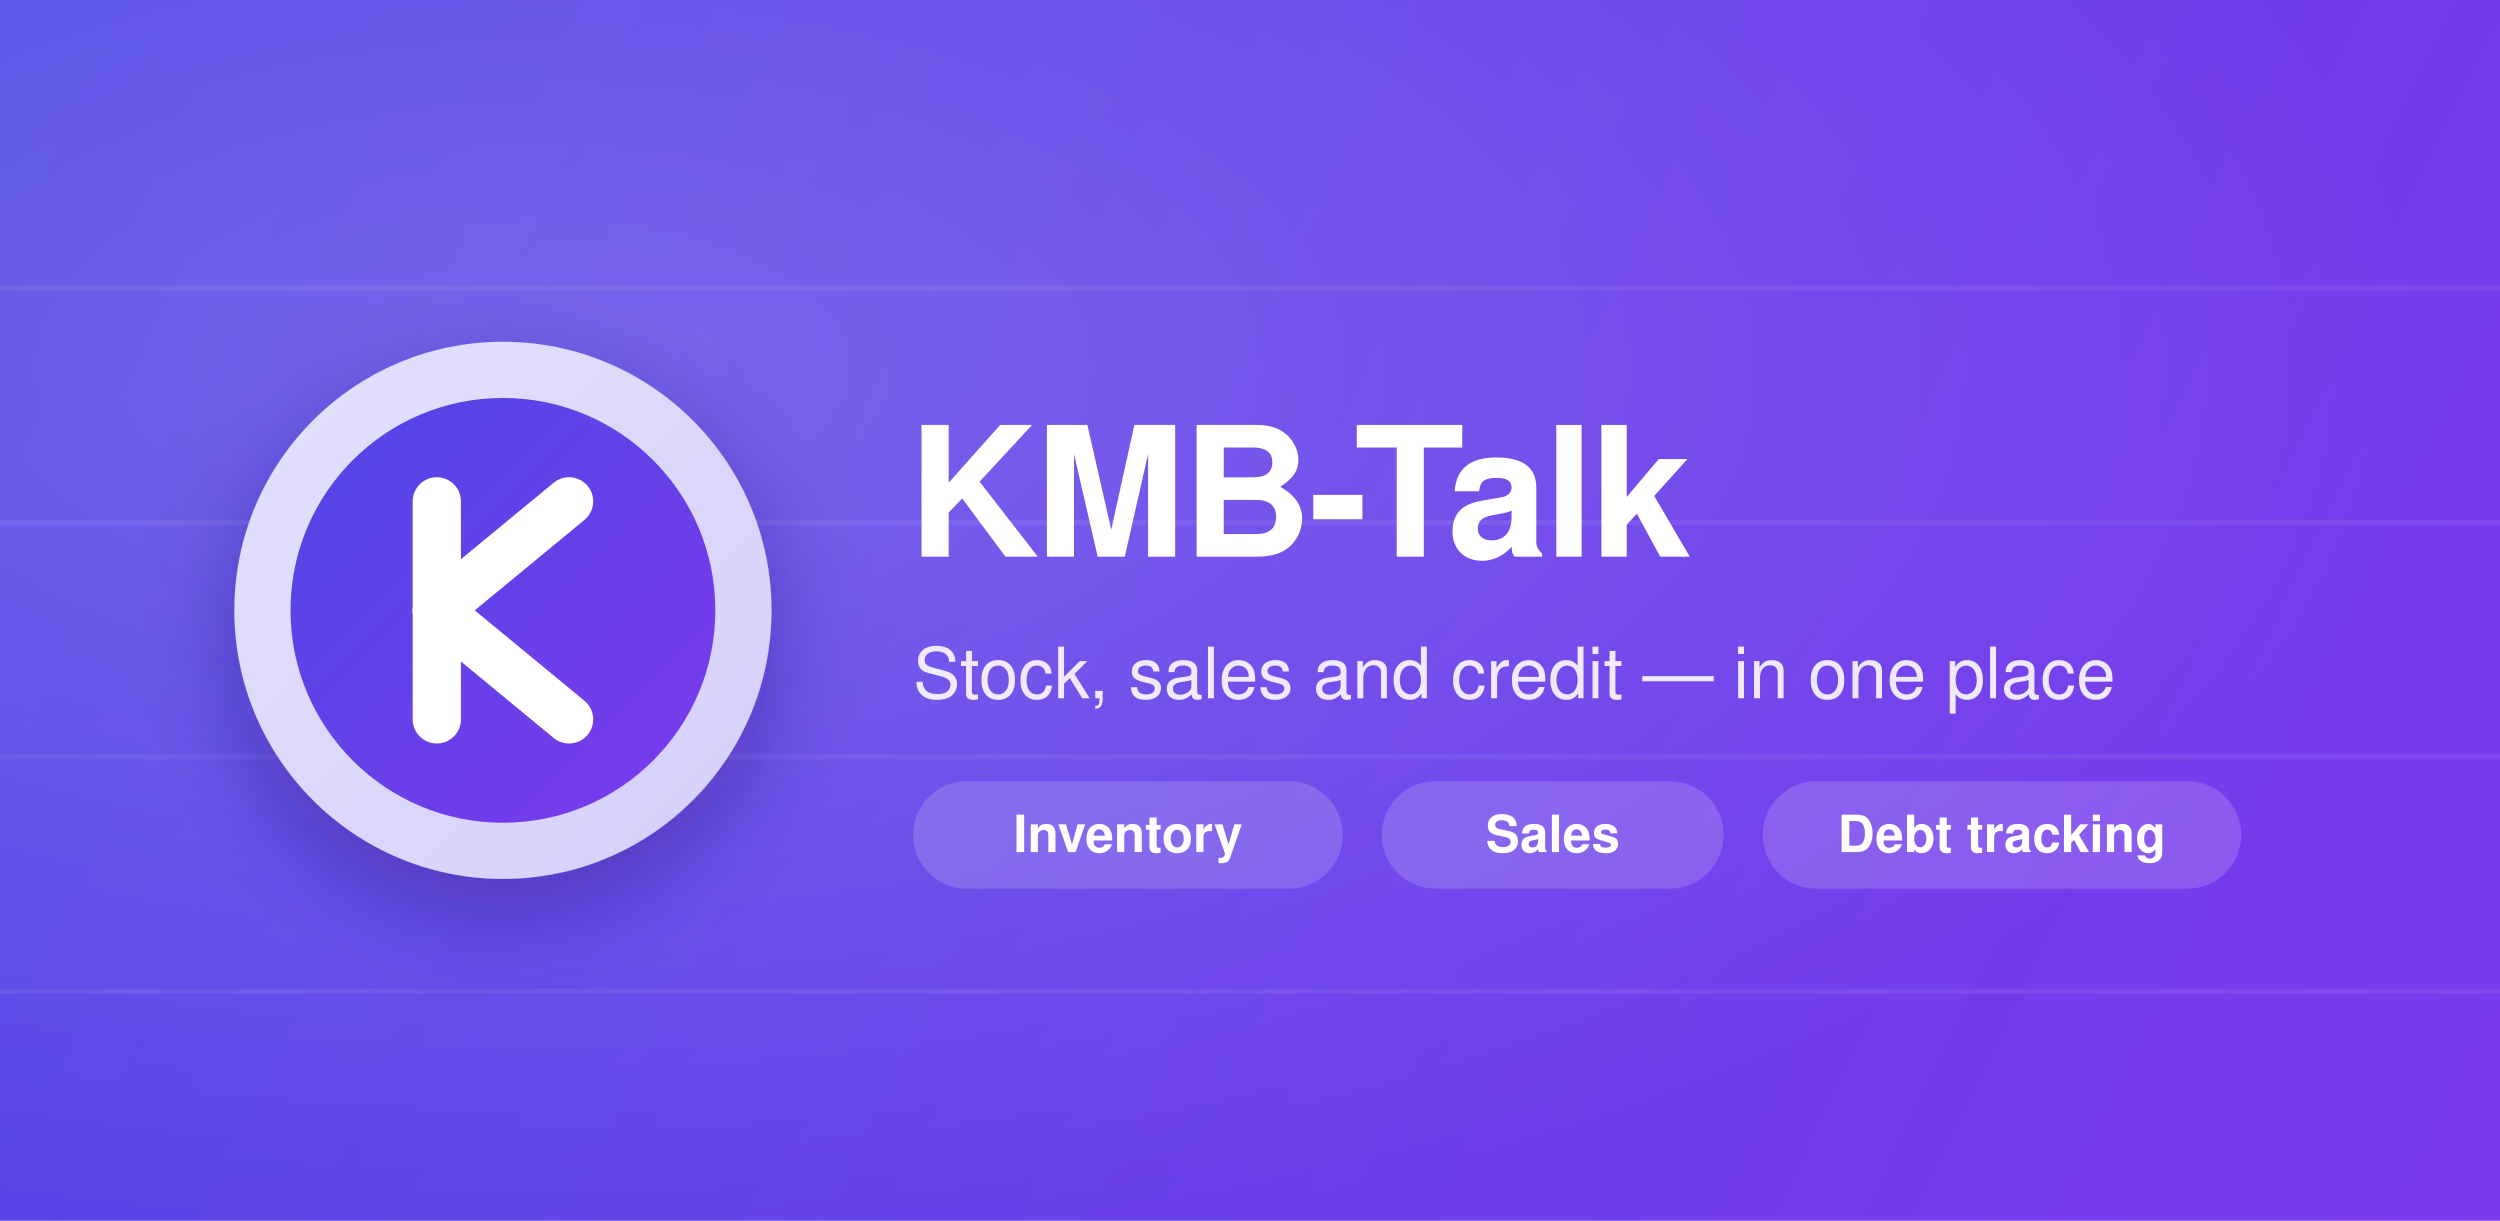
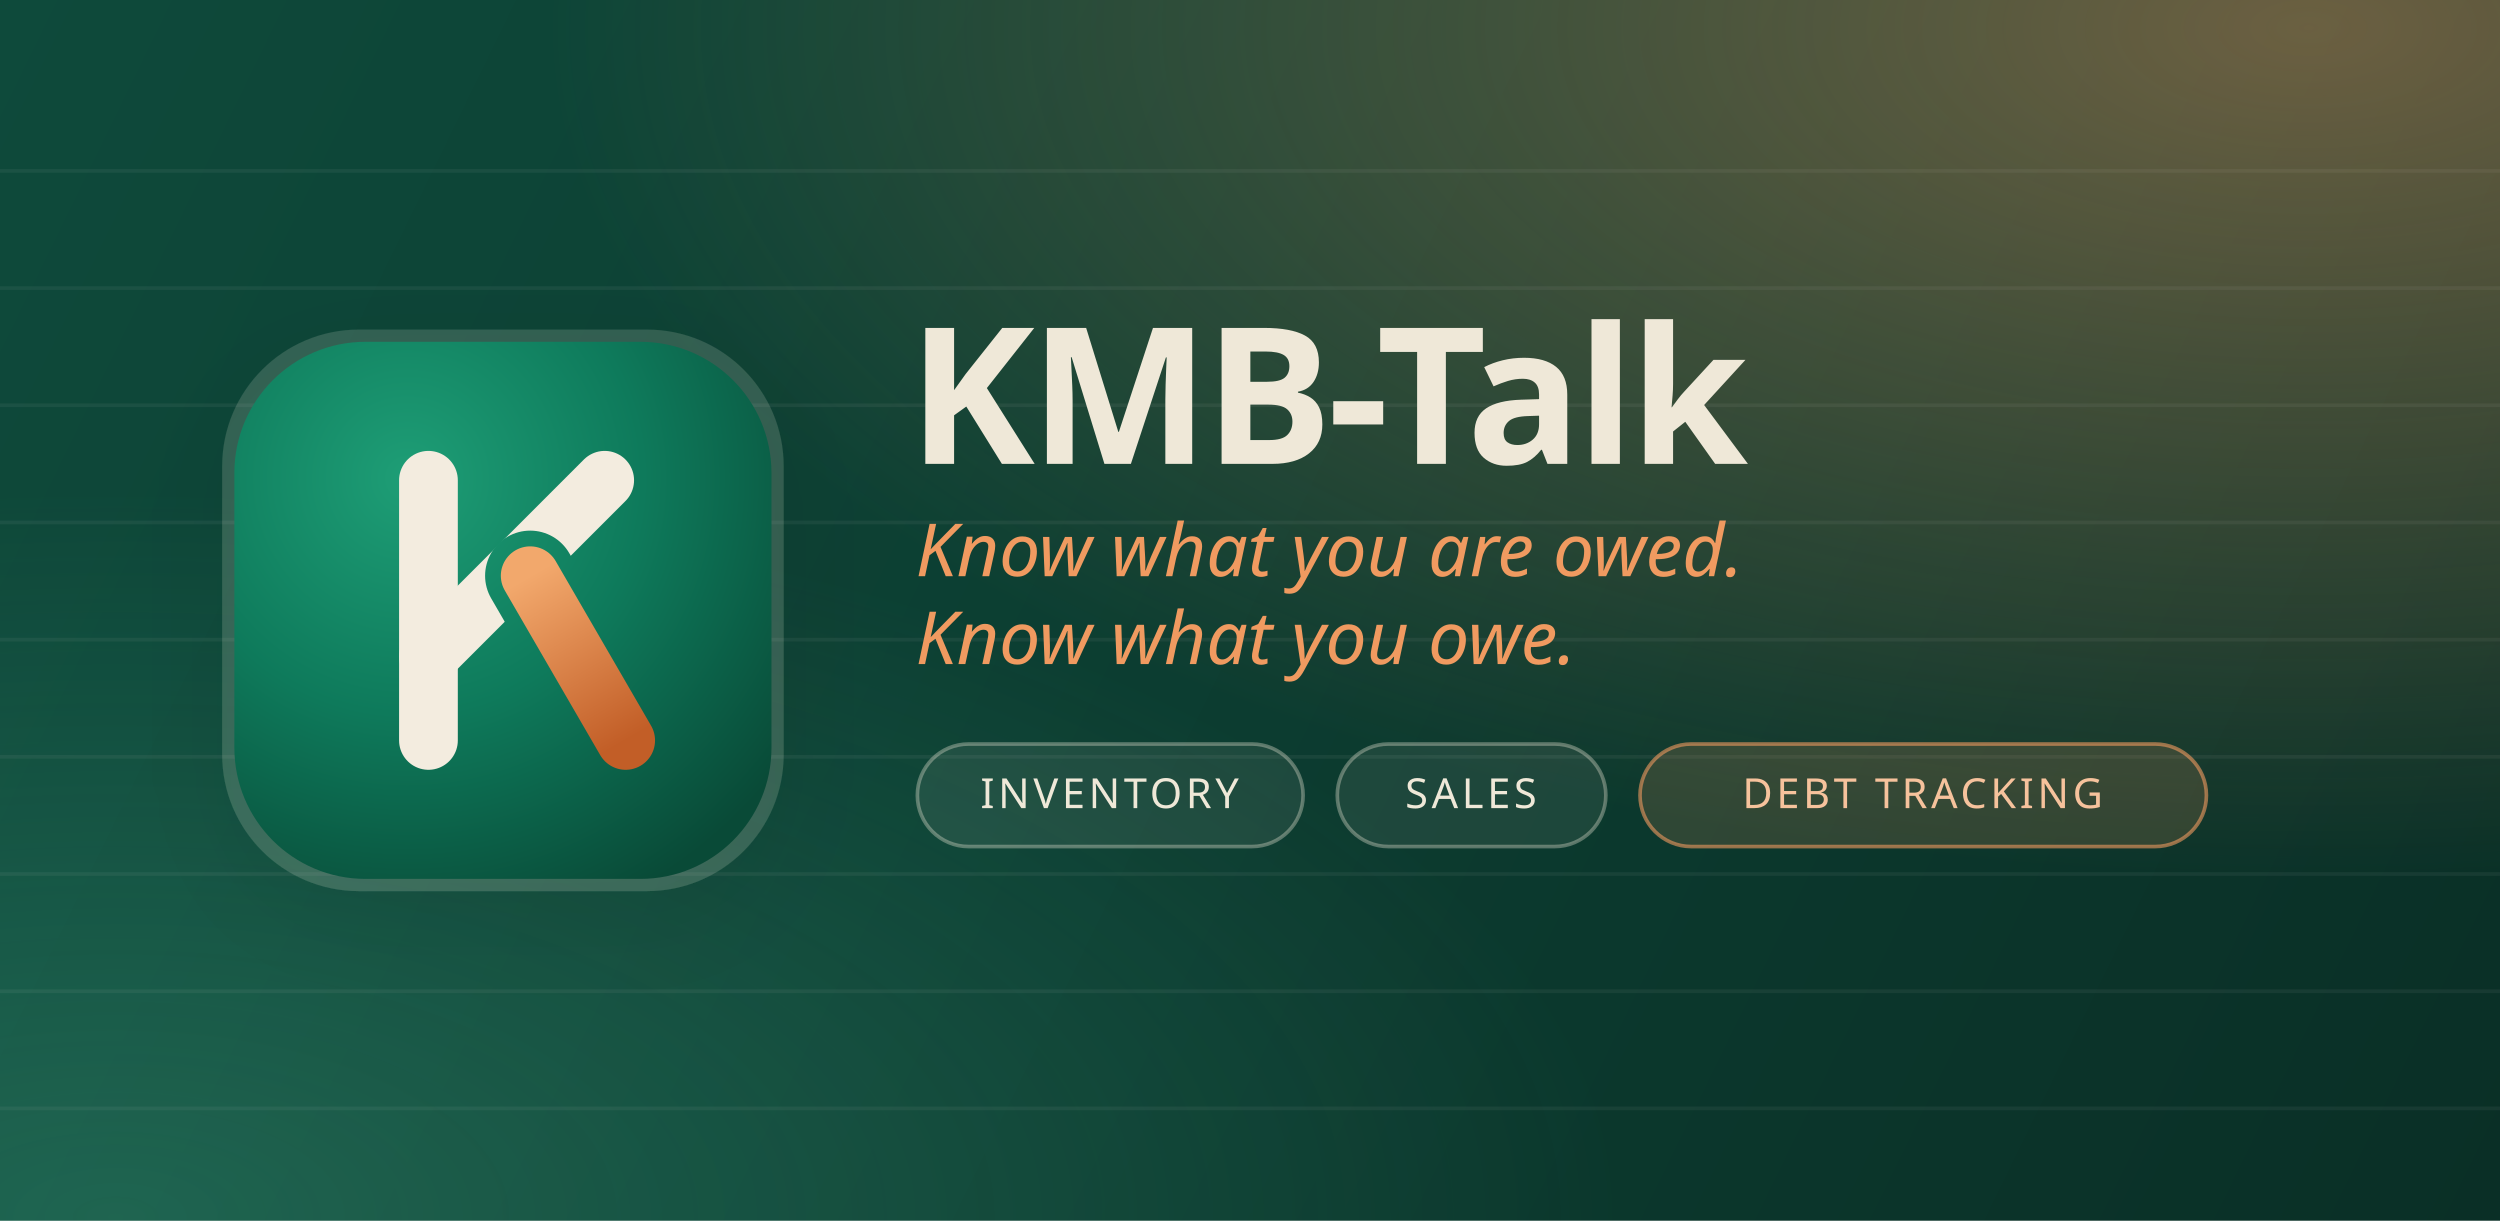
<svg xmlns="http://www.w3.org/2000/svg" width="1024" height="500" viewBox="0 0 1024 500">
  <defs>
    <linearGradient id="bg" x1="0" y1="0" x2="1024" y2="500" gradientUnits="userSpaceOnUse">
-       <stop offset="0%" stop-color="#4F46E5" />
-       <stop offset="100%" stop-color="#7C3AED" />
+       <stop offset="0%" stop-color="#0E4A3B" />
+       <stop offset="100%" stop-color="#0A2F26" />
    </linearGradient>
-     <radialGradient id="glow" cx="0.22" cy="0.30" r="0.75">
-       <stop offset="0%" stop-color="#FFFFFF" stop-opacity="0.18" />
-       <stop offset="100%" stop-color="#FFFFFF" stop-opacity="0" />
+     <radialGradient id="copper" cx="0.92" cy="0.02" r="0.7">
+       <stop offset="0%" stop-color="#F09A60" stop-opacity="0.42" />
+       <stop offset="100%" stop-color="#F09A60" stop-opacity="0" />
    </radialGradient>
-     <linearGradient id="tile" x1="96" y1="140" x2="336" y2="380" gradientUnits="userSpaceOnUse">
-       <stop offset="0%" stop-color="#E4E1FD" />
-       <stop offset="100%" stop-color="#D3CEFB" />
+     <radialGradient id="mal" cx="0.05" cy="1" r="0.6">
+       <stop offset="0%" stop-color="#5FD9AE" stop-opacity="0.22" />
+       <stop offset="100%" stop-color="#5FD9AE" stop-opacity="0" />
+     </radialGradient>
+     <radialGradient id="field" gradientUnits="userSpaceOnUse" cx="330" cy="260" r="900">
+       <stop offset="0" stop-color="#1E9E76" />
+       <stop offset="0.5" stop-color="#0E7A5B" />
+       <stop offset="1" stop-color="#094A37" />
+     </radialGradient>
+     <linearGradient id="kcopper" gradientUnits="userSpaceOnUse" x1="564" y1="446" x2="746" y2="760">
+       <stop offset="0" stop-color="#F2A86C" />
+       <stop offset="1" stop-color="#C25E27" />
    </linearGradient>
-     <linearGradient id="discGrad" x1="119" y1="163" x2="293" y2="337" gradientUnits="userSpaceOnUse">
-       <stop offset="0%" stop-color="#4F46E5" />
-       <stop offset="100%" stop-color="#7C3AED" />
-     </linearGradient>
+     <mask id="cross" maskUnits="userSpaceOnUse" x="0" y="0" width="1024" height="1024">
+       <rect width="1024" height="1024" fill="#FFFFFF" />
+       <path d="M564 446 L 746 760" stroke="#000000" stroke-width="172" stroke-linecap="round" />
+     </mask>
    <filter id="tileShadow" x="-40%" y="-40%" width="180%" height="180%">
-       <feDropShadow dx="0" dy="12" stdDeviation="20" flood-color="#1E1065" flood-opacity="0.35" />
+       <feDropShadow dx="0" dy="14" stdDeviation="22" flood-color="#000000" flood-opacity="0.4" />
    </filter>
  </defs>
  <rect width="1024" height="500" fill="url(#bg)" />
-   <rect width="1024" height="500" fill="url(#glow)" />
-   <g stroke="#FFFFFF" stroke-opacity="0.07" stroke-width="2">
+   <rect width="1024" height="500" fill="url(#copper)" />
+   <rect width="1024" height="500" fill="url(#mal)" />
+   <g stroke="#EFE8D8" stroke-opacity="0.06" stroke-width="1.5">
+     <path d="M0 70 H1024" />
    <path d="M0 118 H1024" />
+     <path d="M0 166 H1024" />
    <path d="M0 214 H1024" />
+     <path d="M0 262 H1024" />
    <path d="M0 310 H1024" />
+     <path d="M0 358 H1024" />
    <path d="M0 406 H1024" />
+     <path d="M0 454 H1024" />
  </g>
  <g filter="url(#tileShadow)">
-     <circle cx="206" cy="250" r="110" fill="url(#tile)" />
+     <rect x="91" y="135" width="230" height="230" rx="56" fill="#EFE8D8" fill-opacity="0.16" />
  </g>
-   <circle cx="206" cy="250" r="87" fill="url(#discGrad)" />
-   <g transform="translate(206,250) scale(0.183) translate(-512,-512)" stroke="#FFFFFF" stroke-width="108" stroke-linecap="round" stroke-linejoin="round" fill="none">
-     <path d="M364 268 V 756" />
-     <path d="M364 512 L 660 268" />
-     <path d="M364 512 L 660 756" />
+   <g transform="translate(96,140) scale(0.21484)">
+     <rect width="1024" height="1024" rx="250" fill="url(#field)" />
+     <g fill="none" stroke-linecap="round" stroke-width="112">
+       <g mask="url(#cross)" stroke="#F3ECDF">
+         <path d="M370 264 V 760" />
+         <path d="M370 600 L 706 264" />
+       </g>
+       <path d="M564 446 L 746 760" stroke="url(#kcopper)" />
+     </g>
  </g>
-   <text x="372" y="228" font-family="Helvetica Neue, Helvetica, Arial, sans-serif" font-size="74" font-weight="700" fill="#FFFFFF" letter-spacing="-1.5">KMB-Talk</text>
-   <text x="374" y="286" font-family="Helvetica Neue, Helvetica, Arial, sans-serif" font-size="29" font-weight="500" fill="#FFFFFF" fill-opacity="0.88">Stock, sales and credit — in one place</text>
-   <g font-family="Helvetica Neue, Helvetica, Arial, sans-serif" font-size="21" font-weight="600">
-     <g transform="translate(374,320)">
-       <rect x="0" y="0" width="176" height="44" rx="22" fill="#FFFFFF" fill-opacity="0.16" />
-       <text x="88" y="29" fill="#FFFFFF" text-anchor="middle">Inventory</text>
+   <text x="372" y="190" font-family="Fraunces" font-size="78" font-weight="600" fill="#EFE8D8" letter-spacing="-2">KMB-Talk</text>
+   <text x="375" y="236" font-family="Fraunces" font-style="italic" font-size="30" font-weight="500" fill="#F09A60">Know what you are owed.</text>
+   <text x="375" y="272" font-family="Fraunces" font-style="italic" font-size="30" font-weight="500" fill="#F09A60">Know what you owe.</text>
+   <g font-family="JetBrains Mono" font-size="17" font-weight="500" letter-spacing="1.5">
+     <g transform="translate(375,304)">
+       <rect x="0.75" y="0.75" width="158" height="42" rx="21" fill="#EFE8D8" fill-opacity="0.08" stroke="#EFE8D8" stroke-opacity="0.35" stroke-width="1.5" />
+       <text x="79.5" y="27" fill="#EFE8D8" text-anchor="middle">INVENTORY</text>
    </g>
-     <g transform="translate(566,320)">
-       <rect x="0" y="0" width="140" height="44" rx="22" fill="#FFFFFF" fill-opacity="0.16" />
-       <text x="70" y="29" fill="#FFFFFF" text-anchor="middle">Sales</text>
+     <g transform="translate(547,304)">
+       <rect x="0.75" y="0.75" width="110" height="42" rx="21" fill="#EFE8D8" fill-opacity="0.08" stroke="#EFE8D8" stroke-opacity="0.35" stroke-width="1.5" />
+       <text x="55.5" y="27" fill="#EFE8D8" text-anchor="middle">SALES</text>
    </g>
-     <g transform="translate(722,320)">
-       <rect x="0" y="0" width="196" height="44" rx="22" fill="#FFFFFF" fill-opacity="0.16" />
-       <text x="98" y="29" fill="#FFFFFF" text-anchor="middle">Debt tracking</text>
+     <g transform="translate(671,304)">
+       <rect x="0.75" y="0.75" width="232" height="42" rx="21" fill="#F09A60" fill-opacity="0.16" stroke="#F09A60" stroke-opacity="0.6" stroke-width="1.5" />
+       <text x="116.5" y="27" fill="#F6C29C" text-anchor="middle">DEBT TRACKING</text>
    </g>
  </g>
</svg>
